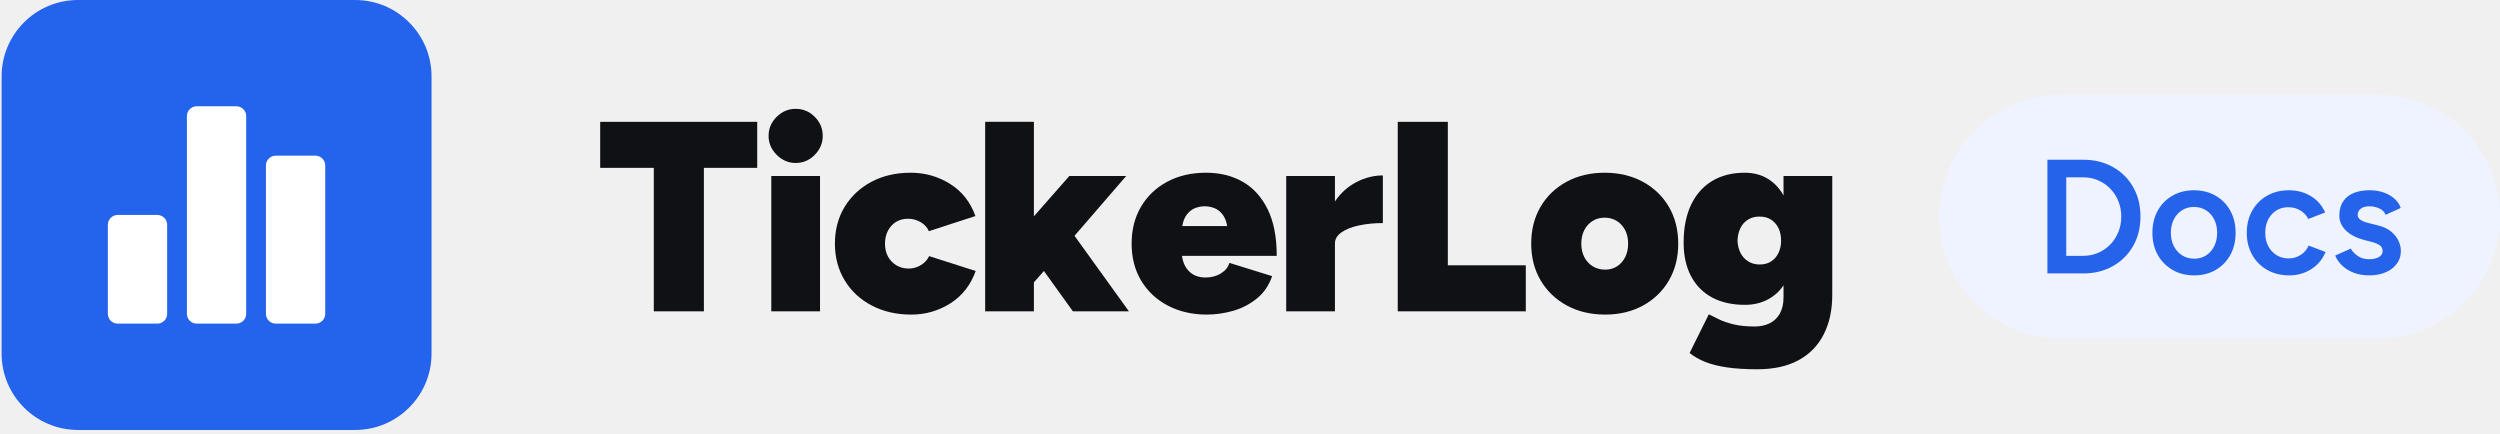
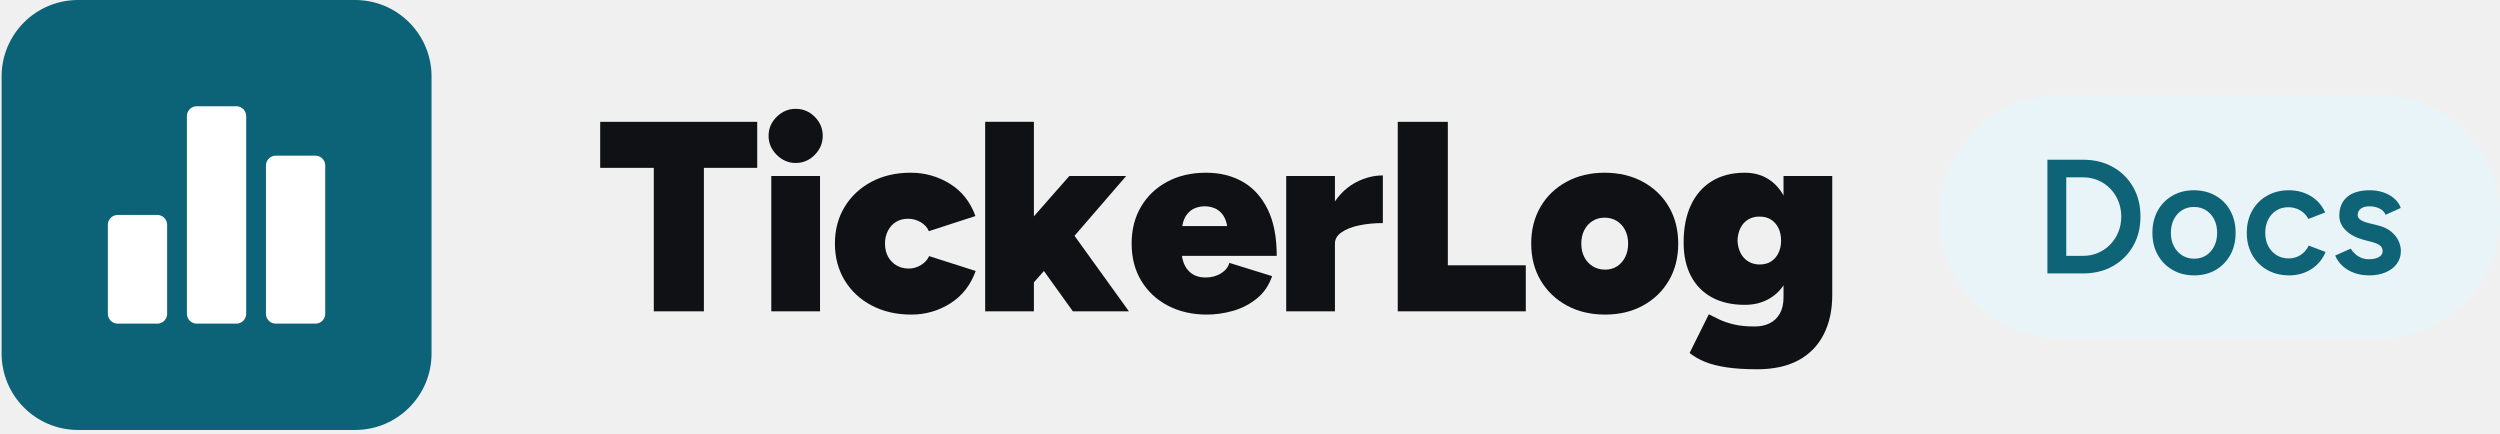
<svg xmlns="http://www.w3.org/2000/svg" width="184.69" height="32.0" viewBox="0 0 184.69 32.0" fill="none" role="img" aria-label="TickerLog Docs">
  <svg x="0" y="0" width="32" height="32" viewBox="0 0 135 135" overflow="visible">
    <defs>
-       <clipPath id="f35a662b99">
+       <clipPath id="1721d06a87">
        <path d="M 0.496 0 L 134.504 0 L 134.504 134.008 L 0.496 134.008 Z M 0.496 0 " clip-rule="nonzero" />
      </clipPath>
-       <clipPath id="ded4caff3f">
+       <clipPath id="2acb89d233">
        <path d="M 0.496 23.824 L 0.496 110.184 C 0.496 123.34 11.164 134.008 24.32 134.008 L 110.68 134.008 C 123.836 134.008 134.504 123.34 134.504 110.184 L 134.504 23.824 C 134.504 10.668 123.836 0 110.68 0 L 24.32 0 C 11.164 0 0.496 10.668 0.496 23.824 Z M 0.496 23.824 " clip-rule="nonzero" />
      </clipPath>
-       <clipPath id="7151771c82">
+       <clipPath id="84fb2e170e">
        <path d="M 33 33 L 102 33 L 102 101 L 33 101 Z M 33 33 " clip-rule="nonzero" />
      </clipPath>
-       <clipPath id="85d2a28089">
+       <clipPath id="9578e50941">
        <path d="M 0.496 23.824 L 0.496 110.184 C 0.496 123.34 11.164 134.008 24.32 134.008 L 110.68 134.008 C 123.836 134.008 134.504 123.34 134.504 110.184 L 134.504 23.824 C 134.504 10.668 123.836 0 110.68 0 L 24.32 0 C 11.164 0 0.496 10.668 0.496 23.824 Z M 0.496 23.824 " clip-rule="nonzero" />
      </clipPath>
    </defs>
-     <g clip-path="url(#f35a662b99)">
-       <g clip-path="url(#ded4caff3f)">
+     <g clip-path="url(#1721d06a87)">
+       <g clip-path="url(#2acb89d233)">
        <rect x="-13.5" width="162" fill="#ffffff" y="-13.5" height="162" fill-opacity="1" />
-         <rect x="-13.5" width="162" fill="#2463eb" y="-13.5" height="162" fill-opacity="1" />
+         <rect x="-13.5" width="162" fill="#0c6377" y="-13.5" height="162" fill-opacity="1" />
      </g>
    </g>
-     <g clip-path="url(#7151771c82)">
-       <g clip-path="url(#85d2a28089)">
+     <g clip-path="url(#84fb2e170e)">
+       <g clip-path="url(#9578e50941)">
        <path fill="#ffffff" d="M 52.09 70.07 L 52.09 97.785 C 52.09 97.887 52.086 97.988 52.078 98.086 C 52.066 98.188 52.051 98.289 52.031 98.387 C 52.012 98.484 51.988 98.582 51.957 98.68 C 51.93 98.777 51.895 98.871 51.855 98.965 C 51.816 99.059 51.777 99.148 51.727 99.238 C 51.68 99.328 51.629 99.414 51.574 99.496 C 51.516 99.582 51.457 99.66 51.391 99.738 C 51.328 99.816 51.262 99.891 51.191 99.965 C 51.117 100.035 51.043 100.102 50.965 100.164 C 50.887 100.23 50.809 100.289 50.723 100.348 C 50.641 100.402 50.551 100.453 50.465 100.5 C 50.375 100.551 50.285 100.594 50.191 100.629 C 50.098 100.668 50.004 100.703 49.906 100.73 C 49.809 100.762 49.711 100.785 49.613 100.805 C 49.516 100.824 49.414 100.84 49.312 100.852 C 49.215 100.859 49.113 100.863 49.012 100.863 L 36.695 100.863 C 36.594 100.863 36.492 100.859 36.395 100.852 C 36.293 100.84 36.191 100.824 36.094 100.805 C 35.996 100.785 35.898 100.762 35.801 100.73 C 35.703 100.703 35.609 100.668 35.516 100.629 C 35.422 100.594 35.332 100.551 35.242 100.5 C 35.152 100.453 35.066 100.402 34.984 100.348 C 34.898 100.289 34.82 100.23 34.742 100.164 C 34.664 100.102 34.59 100.035 34.516 99.965 C 34.445 99.891 34.379 99.816 34.312 99.738 C 34.25 99.66 34.191 99.582 34.133 99.496 C 34.078 99.414 34.027 99.328 33.98 99.238 C 33.93 99.148 33.887 99.059 33.848 98.965 C 33.812 98.871 33.777 98.777 33.746 98.68 C 33.719 98.582 33.695 98.484 33.676 98.387 C 33.656 98.289 33.641 98.188 33.629 98.086 C 33.621 97.988 33.613 97.887 33.613 97.785 L 33.613 70.07 C 33.613 69.969 33.621 69.871 33.629 69.77 C 33.641 69.668 33.656 69.57 33.676 69.469 C 33.695 69.371 33.719 69.273 33.746 69.176 C 33.777 69.082 33.812 68.984 33.848 68.895 C 33.887 68.801 33.93 68.707 33.98 68.621 C 34.027 68.531 34.078 68.445 34.133 68.359 C 34.191 68.277 34.25 68.195 34.312 68.117 C 34.379 68.039 34.445 67.965 34.516 67.895 C 34.59 67.824 34.664 67.754 34.742 67.691 C 34.82 67.629 34.898 67.566 34.984 67.512 C 35.066 67.453 35.152 67.402 35.242 67.355 C 35.332 67.309 35.422 67.266 35.516 67.227 C 35.609 67.188 35.703 67.152 35.801 67.125 C 35.898 67.094 35.996 67.07 36.094 67.051 C 36.191 67.031 36.293 67.016 36.395 67.008 C 36.492 66.996 36.594 66.992 36.695 66.992 L 49.012 66.992 C 49.113 66.992 49.215 66.996 49.312 67.008 C 49.414 67.016 49.516 67.031 49.613 67.051 C 49.711 67.07 49.809 67.094 49.906 67.125 C 50.004 67.152 50.098 67.188 50.191 67.227 C 50.285 67.266 50.375 67.309 50.465 67.355 C 50.551 67.402 50.641 67.453 50.723 67.512 C 50.809 67.566 50.887 67.629 50.965 67.691 C 51.043 67.754 51.117 67.824 51.191 67.895 C 51.262 67.965 51.328 68.039 51.391 68.117 C 51.457 68.195 51.516 68.277 51.574 68.359 C 51.629 68.445 51.68 68.531 51.727 68.621 C 51.777 68.707 51.816 68.801 51.855 68.895 C 51.895 68.984 51.93 69.082 51.957 69.176 C 51.988 69.273 52.012 69.371 52.031 69.469 C 52.051 69.57 52.066 69.668 52.078 69.77 C 52.086 69.871 52.09 69.969 52.09 70.07 M 73.648 33.117 L 61.328 33.117 C 61.23 33.117 61.129 33.125 61.027 33.133 C 60.926 33.145 60.828 33.16 60.73 33.18 C 60.629 33.199 60.531 33.223 60.438 33.25 C 60.34 33.281 60.246 33.316 60.152 33.352 C 60.059 33.391 59.969 33.434 59.879 33.48 C 59.789 33.531 59.703 33.582 59.617 33.637 C 59.535 33.695 59.453 33.754 59.375 33.816 C 59.297 33.883 59.223 33.949 59.152 34.02 C 59.082 34.094 59.012 34.168 58.949 34.246 C 58.887 34.324 58.824 34.402 58.77 34.488 C 58.715 34.57 58.66 34.656 58.613 34.746 C 58.566 34.836 58.523 34.926 58.484 35.02 C 58.445 35.113 58.41 35.207 58.383 35.305 C 58.355 35.402 58.328 35.5 58.309 35.598 C 58.289 35.695 58.273 35.797 58.266 35.898 C 58.254 35.996 58.25 36.098 58.25 36.199 L 58.25 97.785 C 58.25 97.887 58.254 97.988 58.266 98.086 C 58.273 98.188 58.289 98.289 58.309 98.387 C 58.328 98.484 58.355 98.582 58.383 98.68 C 58.41 98.777 58.445 98.871 58.484 98.965 C 58.523 99.059 58.566 99.148 58.613 99.238 C 58.66 99.328 58.715 99.414 58.77 99.496 C 58.824 99.582 58.887 99.66 58.949 99.738 C 59.012 99.816 59.082 99.891 59.152 99.965 C 59.223 100.035 59.297 100.102 59.375 100.164 C 59.453 100.23 59.535 100.289 59.617 100.348 C 59.703 100.402 59.789 100.453 59.879 100.5 C 59.969 100.551 60.059 100.594 60.152 100.629 C 60.246 100.668 60.34 100.703 60.438 100.73 C 60.531 100.762 60.629 100.785 60.73 100.805 C 60.828 100.824 60.926 100.84 61.027 100.852 C 61.129 100.859 61.23 100.863 61.328 100.863 L 73.648 100.863 C 73.746 100.863 73.848 100.859 73.949 100.852 C 74.051 100.84 74.148 100.824 74.246 100.805 C 74.348 100.785 74.445 100.762 74.539 100.73 C 74.637 100.703 74.73 100.668 74.824 100.629 C 74.918 100.594 75.008 100.551 75.098 100.5 C 75.188 100.453 75.273 100.402 75.359 100.348 C 75.441 100.289 75.523 100.23 75.602 100.164 C 75.68 100.102 75.754 100.035 75.824 99.965 C 75.895 99.891 75.965 99.816 76.027 99.738 C 76.09 99.66 76.152 99.582 76.207 99.496 C 76.262 99.414 76.316 99.328 76.363 99.238 C 76.41 99.148 76.453 99.059 76.492 98.965 C 76.531 98.871 76.566 98.777 76.594 98.68 C 76.621 98.582 76.648 98.484 76.668 98.387 C 76.688 98.289 76.703 98.188 76.711 98.086 C 76.723 97.988 76.727 97.887 76.727 97.785 L 76.727 36.199 C 76.727 36.098 76.723 35.996 76.711 35.898 C 76.703 35.797 76.688 35.695 76.668 35.598 C 76.648 35.5 76.621 35.402 76.594 35.305 C 76.566 35.207 76.531 35.113 76.492 35.02 C 76.453 34.926 76.41 34.836 76.363 34.746 C 76.316 34.656 76.262 34.57 76.207 34.488 C 76.152 34.402 76.09 34.324 76.027 34.246 C 75.965 34.168 75.895 34.094 75.824 34.02 C 75.754 33.949 75.68 33.883 75.602 33.816 C 75.523 33.754 75.441 33.695 75.359 33.637 C 75.273 33.582 75.188 33.531 75.098 33.48 C 75.008 33.434 74.918 33.391 74.824 33.352 C 74.73 33.316 74.637 33.281 74.539 33.25 C 74.445 33.223 74.348 33.199 74.246 33.18 C 74.148 33.16 74.051 33.145 73.949 33.133 C 73.848 33.125 73.746 33.117 73.648 33.117 M 98.281 48.516 L 85.965 48.516 C 85.863 48.516 85.762 48.52 85.664 48.531 C 85.562 48.539 85.461 48.555 85.363 48.574 C 85.266 48.594 85.168 48.621 85.07 48.648 C 84.973 48.676 84.879 48.711 84.785 48.75 C 84.691 48.789 84.602 48.832 84.512 48.879 C 84.426 48.926 84.336 48.98 84.254 49.035 C 84.172 49.09 84.09 49.152 84.012 49.215 C 83.934 49.277 83.859 49.348 83.789 49.418 C 83.715 49.488 83.648 49.562 83.586 49.641 C 83.52 49.719 83.461 49.801 83.402 49.883 C 83.348 49.969 83.297 50.055 83.25 50.145 C 83.203 50.234 83.16 50.324 83.121 50.418 C 83.082 50.512 83.047 50.605 83.02 50.703 C 82.988 50.797 82.965 50.895 82.945 50.996 C 82.926 51.094 82.91 51.191 82.898 51.293 C 82.891 51.395 82.887 51.492 82.887 51.594 L 82.887 97.785 C 82.887 97.887 82.891 97.988 82.898 98.086 C 82.91 98.188 82.926 98.289 82.945 98.387 C 82.965 98.484 82.988 98.582 83.02 98.68 C 83.047 98.777 83.082 98.871 83.121 98.965 C 83.16 99.059 83.203 99.148 83.25 99.238 C 83.297 99.328 83.348 99.414 83.402 99.496 C 83.461 99.582 83.52 99.66 83.586 99.738 C 83.648 99.816 83.715 99.891 83.789 99.965 C 83.859 100.035 83.934 100.102 84.012 100.164 C 84.09 100.23 84.172 100.289 84.254 100.348 C 84.336 100.402 84.426 100.453 84.512 100.5 C 84.602 100.551 84.691 100.594 84.785 100.629 C 84.879 100.668 84.973 100.703 85.07 100.73 C 85.168 100.762 85.266 100.785 85.363 100.805 C 85.461 100.824 85.562 100.84 85.664 100.852 C 85.762 100.859 85.863 100.863 85.965 100.863 L 98.281 100.863 C 98.383 100.863 98.484 100.859 98.582 100.852 C 98.684 100.84 98.785 100.824 98.883 100.805 C 98.98 100.785 99.078 100.762 99.176 100.73 C 99.273 100.703 99.367 100.668 99.461 100.629 C 99.555 100.594 99.645 100.551 99.734 100.5 C 99.824 100.453 99.91 100.402 99.992 100.348 C 100.078 100.289 100.156 100.23 100.234 100.164 C 100.312 100.102 100.387 100.035 100.461 99.965 C 100.531 99.891 100.598 99.816 100.664 99.738 C 100.727 99.66 100.785 99.582 100.844 99.496 C 100.898 99.414 100.949 99.328 100.996 99.238 C 101.047 99.148 101.09 99.059 101.129 98.965 C 101.164 98.871 101.199 98.777 101.23 98.68 C 101.258 98.582 101.281 98.484 101.301 98.387 C 101.32 98.289 101.336 98.188 101.348 98.086 C 101.355 97.988 101.359 97.887 101.359 97.785 L 101.359 51.594 C 101.359 51.492 101.355 51.395 101.348 51.293 C 101.336 51.191 101.32 51.094 101.301 50.996 C 101.281 50.895 101.258 50.797 101.23 50.703 C 101.199 50.605 101.164 50.512 101.129 50.418 C 101.09 50.324 101.047 50.234 100.996 50.145 C 100.949 50.055 100.898 49.969 100.844 49.883 C 100.785 49.801 100.727 49.719 100.664 49.641 C 100.598 49.562 100.531 49.488 100.461 49.418 C 100.387 49.348 100.312 49.277 100.234 49.215 C 100.156 49.152 100.078 49.09 99.992 49.035 C 99.91 48.98 99.824 48.926 99.734 48.879 C 99.645 48.832 99.555 48.789 99.461 48.75 C 99.367 48.711 99.273 48.676 99.176 48.648 C 99.078 48.621 98.98 48.594 98.883 48.574 C 98.785 48.555 98.684 48.539 98.582 48.531 C 98.484 48.52 98.383 48.516 98.281 48.516 " fill-opacity="1" fill-rule="nonzero" />
      </g>
    </g>
  </svg>
  <g fill="#0f1115">
    <path transform="translate(44.00 23.00) scale(0.02 -0.02)" d="M215.00 0.00V530.00H17.00V700.00H597.00V530.00H400.00V0.00Z" />
    <path transform="translate(55.88 23.00) scale(0.02 -0.02)" d="M55.00 0.00V500.00H235.00V0.00ZM145.00 548.00Q105.00 548.00 75.00 578.00Q45.00 608.00 45.00 648.00Q45.00 689.00 75.00 718.50Q105.00 748.00 145.00 748.00Q186.00 748.00 215.50 718.50Q245.00 689.00 245.00 648.00Q245.00 608.00 215.50 578.00Q186.00 548.00 145.00 548.00Z" />
    <path transform="translate(61.28 23.00) scale(0.02 -0.02)" d="M302.00 -12.00Q220.00 -12.00 156.00 21.50Q92.00 55.00 56.00 114.50Q20.00 174.00 20.00 250.00Q20.00 327.00 56.00 386.00Q92.00 445.00 155.00 478.50Q218.00 512.00 300.00 512.00Q379.00 512.00 445.00 471.00Q511.00 430.00 539.00 352.00L367.00 296.00Q359.00 316.00 337.50 329.00Q316.00 342.00 290.00 342.00Q265.00 342.00 246.00 330.50Q227.00 319.00 216.00 298.00Q205.00 277.00 205.00 250.00Q205.00 223.00 216.00 202.50Q227.00 182.00 247.00 170.00Q267.00 158.00 292.00 158.00Q317.00 158.00 338.00 171.00Q359.00 184.00 368.00 204.00L540.00 149.00Q512.00 71.00 446.50 29.50Q381.00 -12.00 302.00 -12.00Z" />
    <path transform="translate(71.88 23.00) scale(0.02 -0.02)" d="M45.00 0.00V700.00H225.00V351.00L356.00 500.00H566.00L375.00 279.00L576.00 0.00H369.00L262.00 149.00L225.00 107.00V0.00Z" />
    <path transform="translate(83.20 23.00) scale(0.02 -0.02)" d="M298.00 -12.00Q217.00 -12.00 154.00 21.00Q91.00 54.00 55.50 113.00Q20.00 172.00 20.00 250.00Q20.00 328.00 55.00 387.00Q90.00 446.00 152.00 479.00Q214.00 512.00 295.00 512.00Q372.00 512.00 430.50 478.50Q489.00 445.00 522.50 377.00Q556.00 309.00 556.00 205.00H206.00Q211.00 168.00 233.50 146.50Q256.00 125.00 293.00 125.00Q326.00 125.00 350.50 140.50Q375.00 156.00 381.00 179.00L539.00 130.00Q521.00 78.00 481.50 46.50Q442.00 15.00 393.50 1.50Q345.00 -12.00 298.00 -12.00ZM207.00 315.00H373.00Q368.00 343.00 355.00 359.00Q342.00 375.00 325.00 381.50Q308.00 388.00 290.00 388.00Q272.00 388.00 255.00 381.50Q238.00 375.00 225.00 359.00Q212.00 343.00 207.00 315.00Z" />
    <path transform="translate(94.12 23.00) scale(0.02 -0.02)" d="M45.00 0.00V500.00H225.00V406.00Q257.00 453.00 304.50 477.50Q352.00 502.00 402.00 502.00V326.00Q355.00 326.00 314.50 317.50Q274.00 309.00 249.50 292.00Q225.00 275.00 225.00 251.00V0.00Z" />
    <path transform="translate(102.06 23.00) scale(0.02 -0.02)" d="M60.00 0.00V700.00H245.00V170.00H533.00V0.00Z" />
    <path transform="translate(112.72 23.00) scale(0.02 -0.02)" d="M293.17 -12.00Q213.21 -12.00 151.59 21.50Q89.96 55.00 54.98 114.00Q20.00 173.00 20.00 250.00Q20.00 327.00 54.41 386.00Q88.82 445.00 150.43 478.50Q212.04 512.00 290.86 512.00Q370.78 512.00 432.39 478.50Q494.00 445.00 528.50 386.00Q563.00 327.00 563.00 250.00Q563.00 173.00 528.58 114.00Q494.15 55.00 433.08 21.50Q372.01 -12.00 293.17 -12.00ZM293.00 154.00Q318.08 154.00 337.13 166.29Q356.17 178.58 367.08 200.14Q378.00 221.71 378.00 250.00Q378.00 278.29 366.99 299.86Q355.97 321.42 336.29 333.71Q316.61 346.00 291.31 346.00Q266.00 346.00 246.53 333.74Q227.05 321.48 216.03 299.96Q205.00 278.45 205.00 250.22Q205.00 222.00 216.00 200.50Q227.00 179.00 247.09 166.50Q267.17 154.00 293.00 154.00Z" />
    <path transform="translate(123.98 23.00) scale(0.02 -0.02)" d="M292.00 -214.00Q227.00 -214.00 179.50 -207.00Q132.00 -200.00 99.00 -186.50Q66.00 -173.00 42.00 -154.00L113.00 -11.00Q129.00 -19.00 150.50 -29.50Q172.00 -40.00 204.00 -48.00Q236.00 -56.00 283.00 -56.00Q314.00 -56.00 338.00 -44.00Q362.00 -32.00 375.50 -8.00Q389.00 16.00 389.00 52.00V96.00Q366.00 62.00 329.50 43.00Q293.00 24.00 246.00 24.00Q175.00 24.00 124.50 51.50Q74.00 79.00 47.00 130.50Q20.00 182.00 20.00 254.00Q20.00 335.00 47.00 392.50Q74.00 450.00 124.50 481.00Q175.00 512.00 246.00 512.00Q293.00 512.00 329.50 490.50Q366.00 469.00 389.00 428.00V500.00H569.00V60.00Q569.00 -23.00 537.50 -85.00Q506.00 -147.00 444.50 -180.50Q383.00 -214.00 292.00 -214.00ZM301.00 173.00Q326.00 173.00 343.50 184.50Q361.00 196.00 370.50 216.00Q380.00 236.00 380.00 261.00Q380.00 288.00 370.00 308.00Q360.00 328.00 342.50 339.00Q325.00 350.00 300.00 350.00Q276.00 350.00 258.00 339.00Q240.00 328.00 230.00 308.00Q220.00 288.00 219.00 261.00Q220.00 236.00 230.00 216.00Q240.00 196.00 258.50 184.50Q277.00 173.00 301.00 173.00Z" />
  </g>
-   <rect x="143.26" y="7.0" width="41.43" height="18.0" rx="9.00" fill="#eef3ff" />
-   <g fill="#2563eb" transform="translate(3.82 0)">
+   <rect x="143.26" y="7.0" width="41.43" height="18.0" rx="9.00" fill="#e8f4f7" />
+   <g fill="#0e6377" transform="translate(3.82 0)">
    <path d="M147.434 20.2V11.8H150.071Q151.314 11.8 152.27 12.337Q153.226 12.873 153.768 13.819Q154.309 14.764 154.309 16.0Q154.309 17.224 153.768 18.172Q153.226 19.12 152.27 19.66Q151.314 20.2 150.071 20.2ZM148.826 18.9H150.071Q150.667 18.9 151.179 18.679Q151.692 18.458 152.077 18.063Q152.463 17.667 152.677 17.139Q152.891 16.612 152.891 16.0Q152.891 15.388 152.677 14.861Q152.463 14.333 152.077 13.937Q151.692 13.542 151.179 13.321Q150.667 13.1 150.071 13.1H148.826Z" />
    <path d="M158.283 20.344Q157.378 20.344 156.681 19.942Q155.983 19.54 155.587 18.832Q155.191 18.124 155.191 17.2Q155.191 16.276 155.581 15.568Q155.97 14.86 156.668 14.458Q157.365 14.056 158.258 14.056Q159.162 14.056 159.86 14.458Q160.558 14.86 160.948 15.568Q161.338 16.276 161.338 17.2Q161.338 18.124 160.948 18.832Q160.558 19.54 159.867 19.942Q159.176 20.344 158.283 20.344ZM158.282 19.111Q158.781 19.111 159.16 18.867Q159.539 18.622 159.756 18.193Q159.973 17.763 159.973 17.2Q159.973 16.637 159.755 16.207Q159.538 15.778 159.149 15.533Q158.76 15.289 158.26 15.289Q157.76 15.289 157.376 15.533Q156.991 15.778 156.774 16.207Q156.556 16.636 156.556 17.199Q156.556 17.762 156.777 18.191Q156.998 18.62 157.389 18.865Q157.78 19.111 158.282 19.111Z" />
    <path d="M165.301 20.344Q164.385 20.344 163.675 19.942Q162.965 19.54 162.564 18.829Q162.163 18.119 162.163 17.2Q162.163 16.276 162.561 15.568Q162.959 14.86 163.663 14.458Q164.368 14.056 165.277 14.056Q166.17 14.056 166.887 14.483Q167.604 14.91 167.953 15.696L166.71 16.176Q166.511 15.779 166.117 15.544Q165.722 15.309 165.225 15.309Q164.727 15.309 164.345 15.55Q163.963 15.791 163.745 16.217Q163.528 16.643 163.528 17.2Q163.528 17.757 163.749 18.18Q163.97 18.604 164.36 18.847Q164.751 19.091 165.249 19.091Q165.748 19.091 166.143 18.835Q166.539 18.58 166.736 18.142L167.986 18.617Q167.636 19.437 166.918 19.89Q166.201 20.344 165.301 20.344Z" />
    <path d="M171.211 20.344Q170.605 20.344 170.104 20.162Q169.604 19.979 169.242 19.651Q168.88 19.322 168.691 18.88L169.846 18.365Q170.033 18.697 170.384 18.924Q170.735 19.151 171.174 19.151Q171.638 19.151 171.919 18.994Q172.199 18.838 172.199 18.547Q172.199 18.27 171.983 18.119Q171.766 17.967 171.371 17.868L170.809 17.721Q169.962 17.496 169.481 17.022Q169 16.548 169 15.937Q169 15.04 169.58 14.548Q170.161 14.056 171.256 14.056Q171.806 14.056 172.272 14.219Q172.738 14.382 173.07 14.675Q173.403 14.968 173.538 15.361L172.417 15.869Q172.303 15.564 171.965 15.403Q171.628 15.241 171.225 15.241Q170.813 15.241 170.585 15.416Q170.356 15.591 170.356 15.903Q170.356 16.089 170.56 16.236Q170.764 16.382 171.154 16.478L171.859 16.653Q172.447 16.797 172.818 17.101Q173.189 17.405 173.368 17.783Q173.547 18.162 173.547 18.547Q173.547 19.087 173.241 19.494Q172.935 19.902 172.409 20.123Q171.884 20.344 171.211 20.344Z" />
  </g>
</svg>
